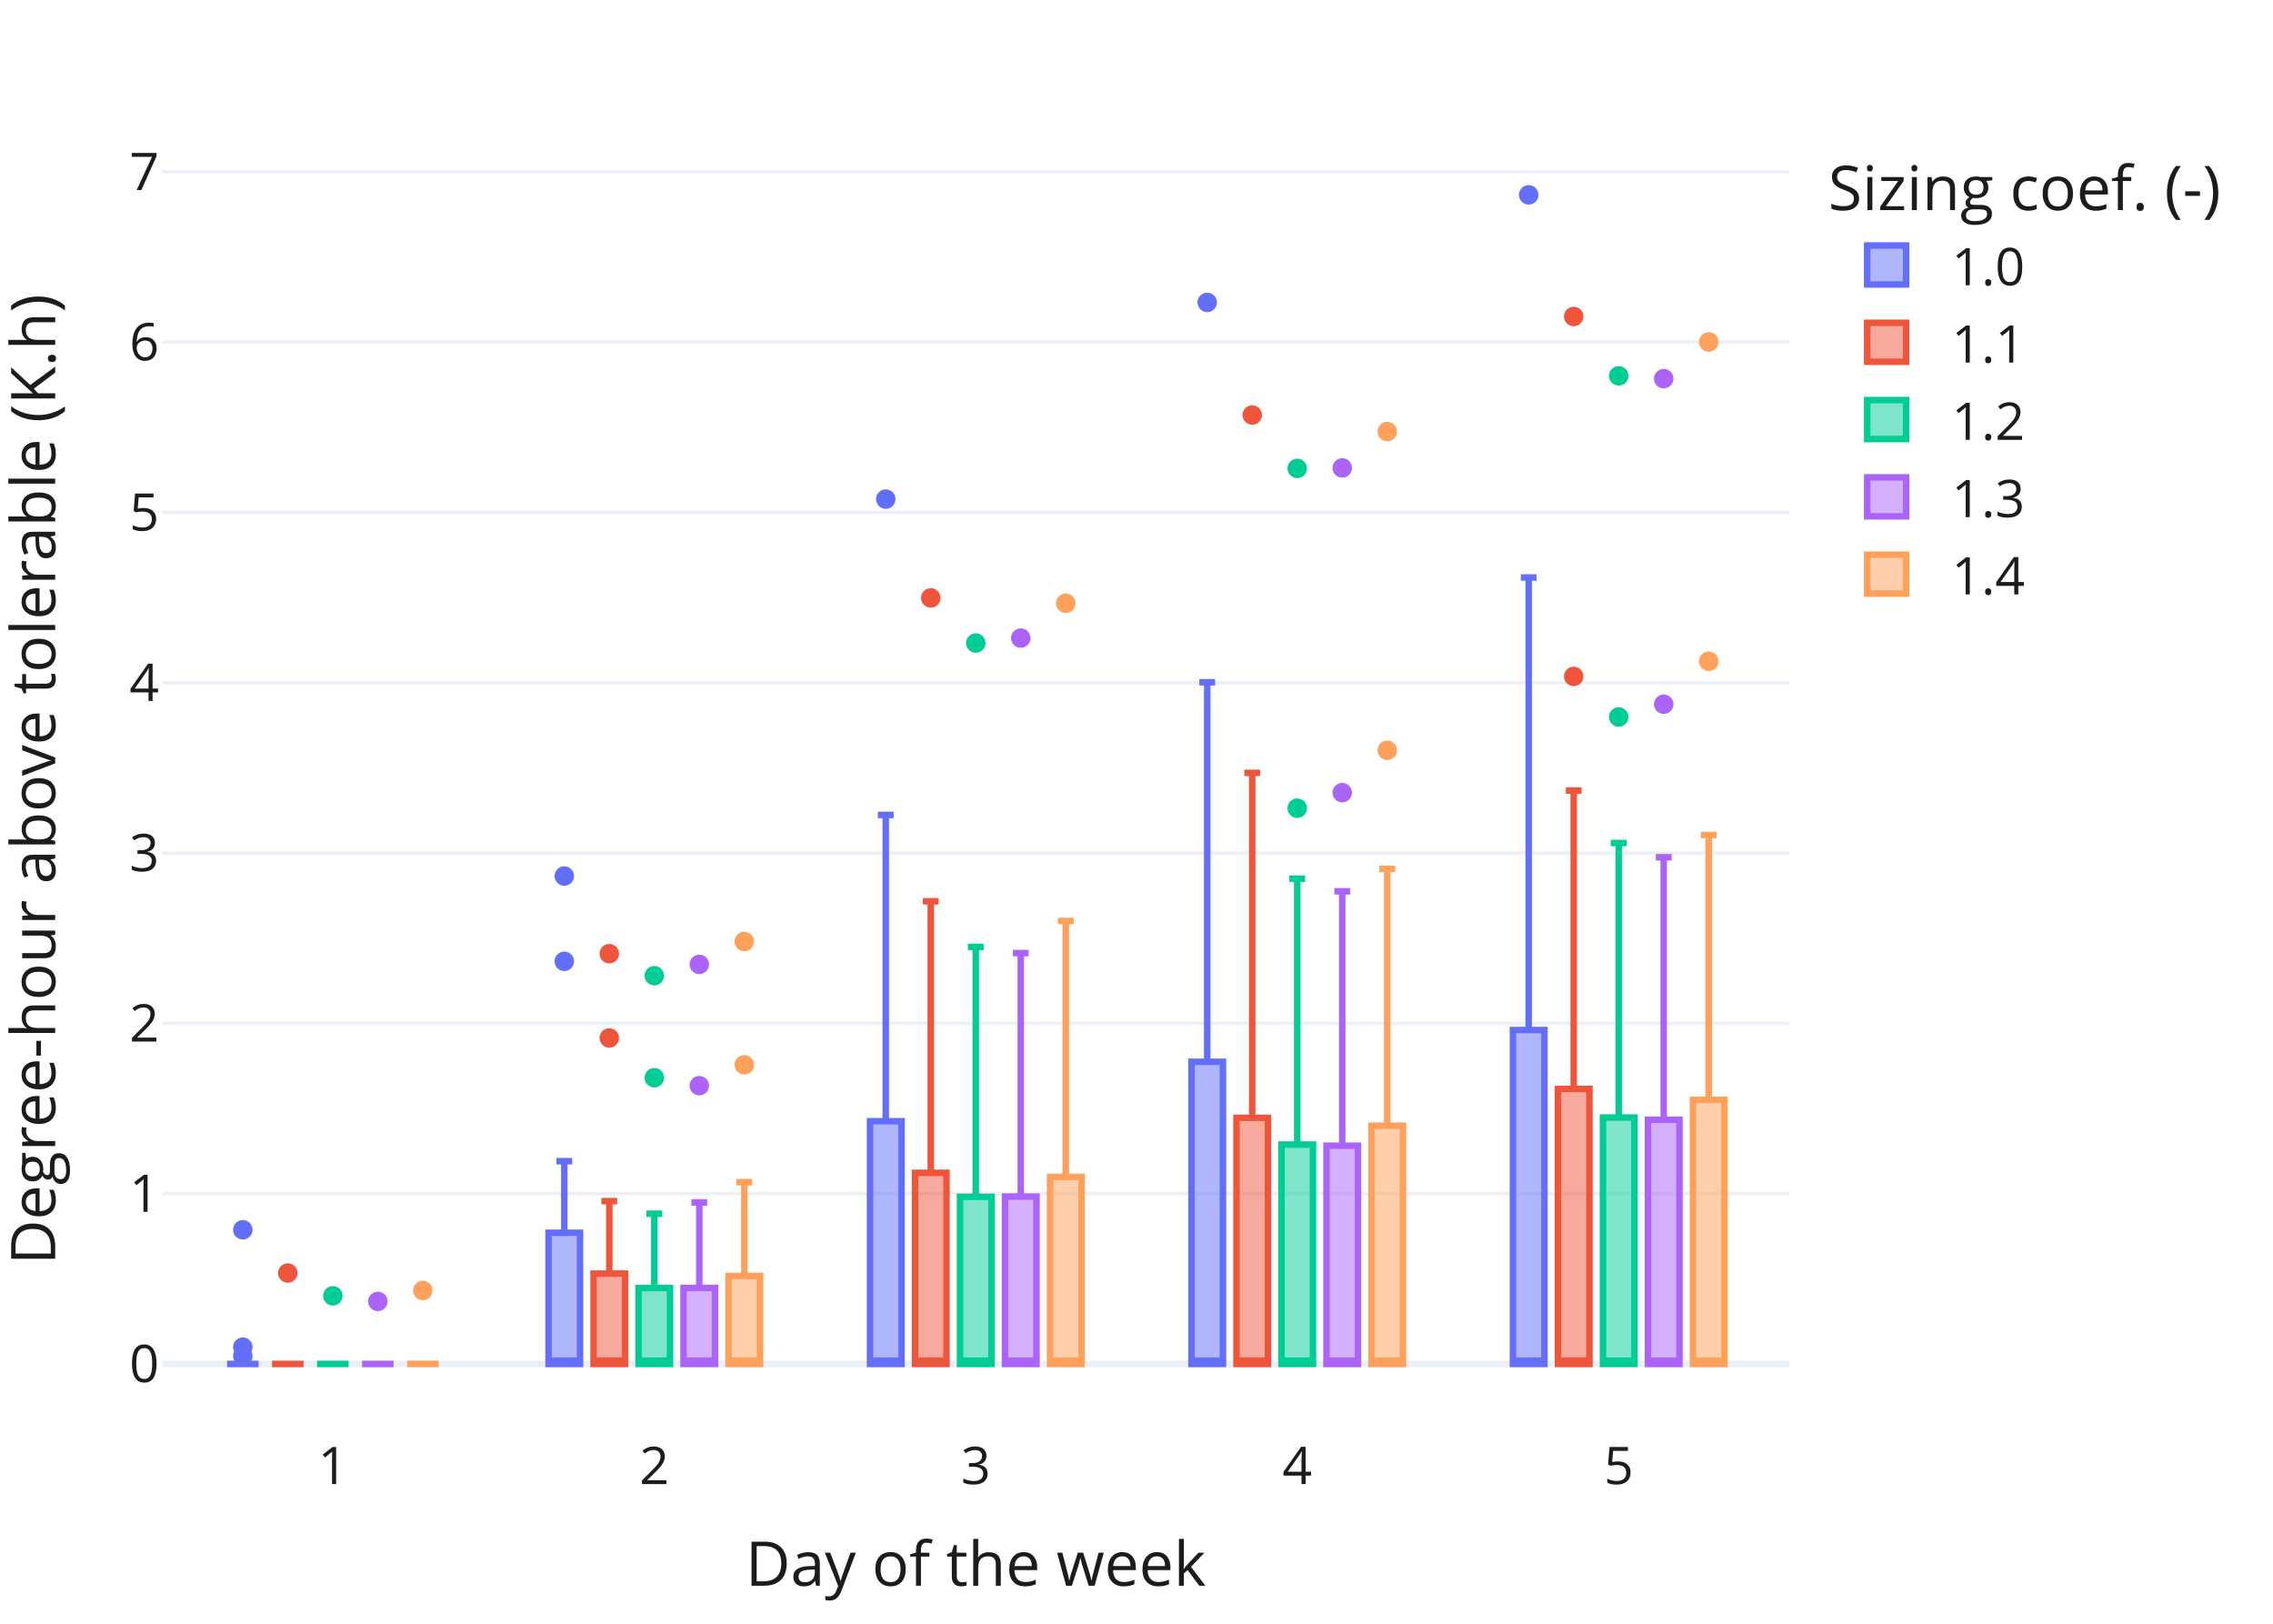
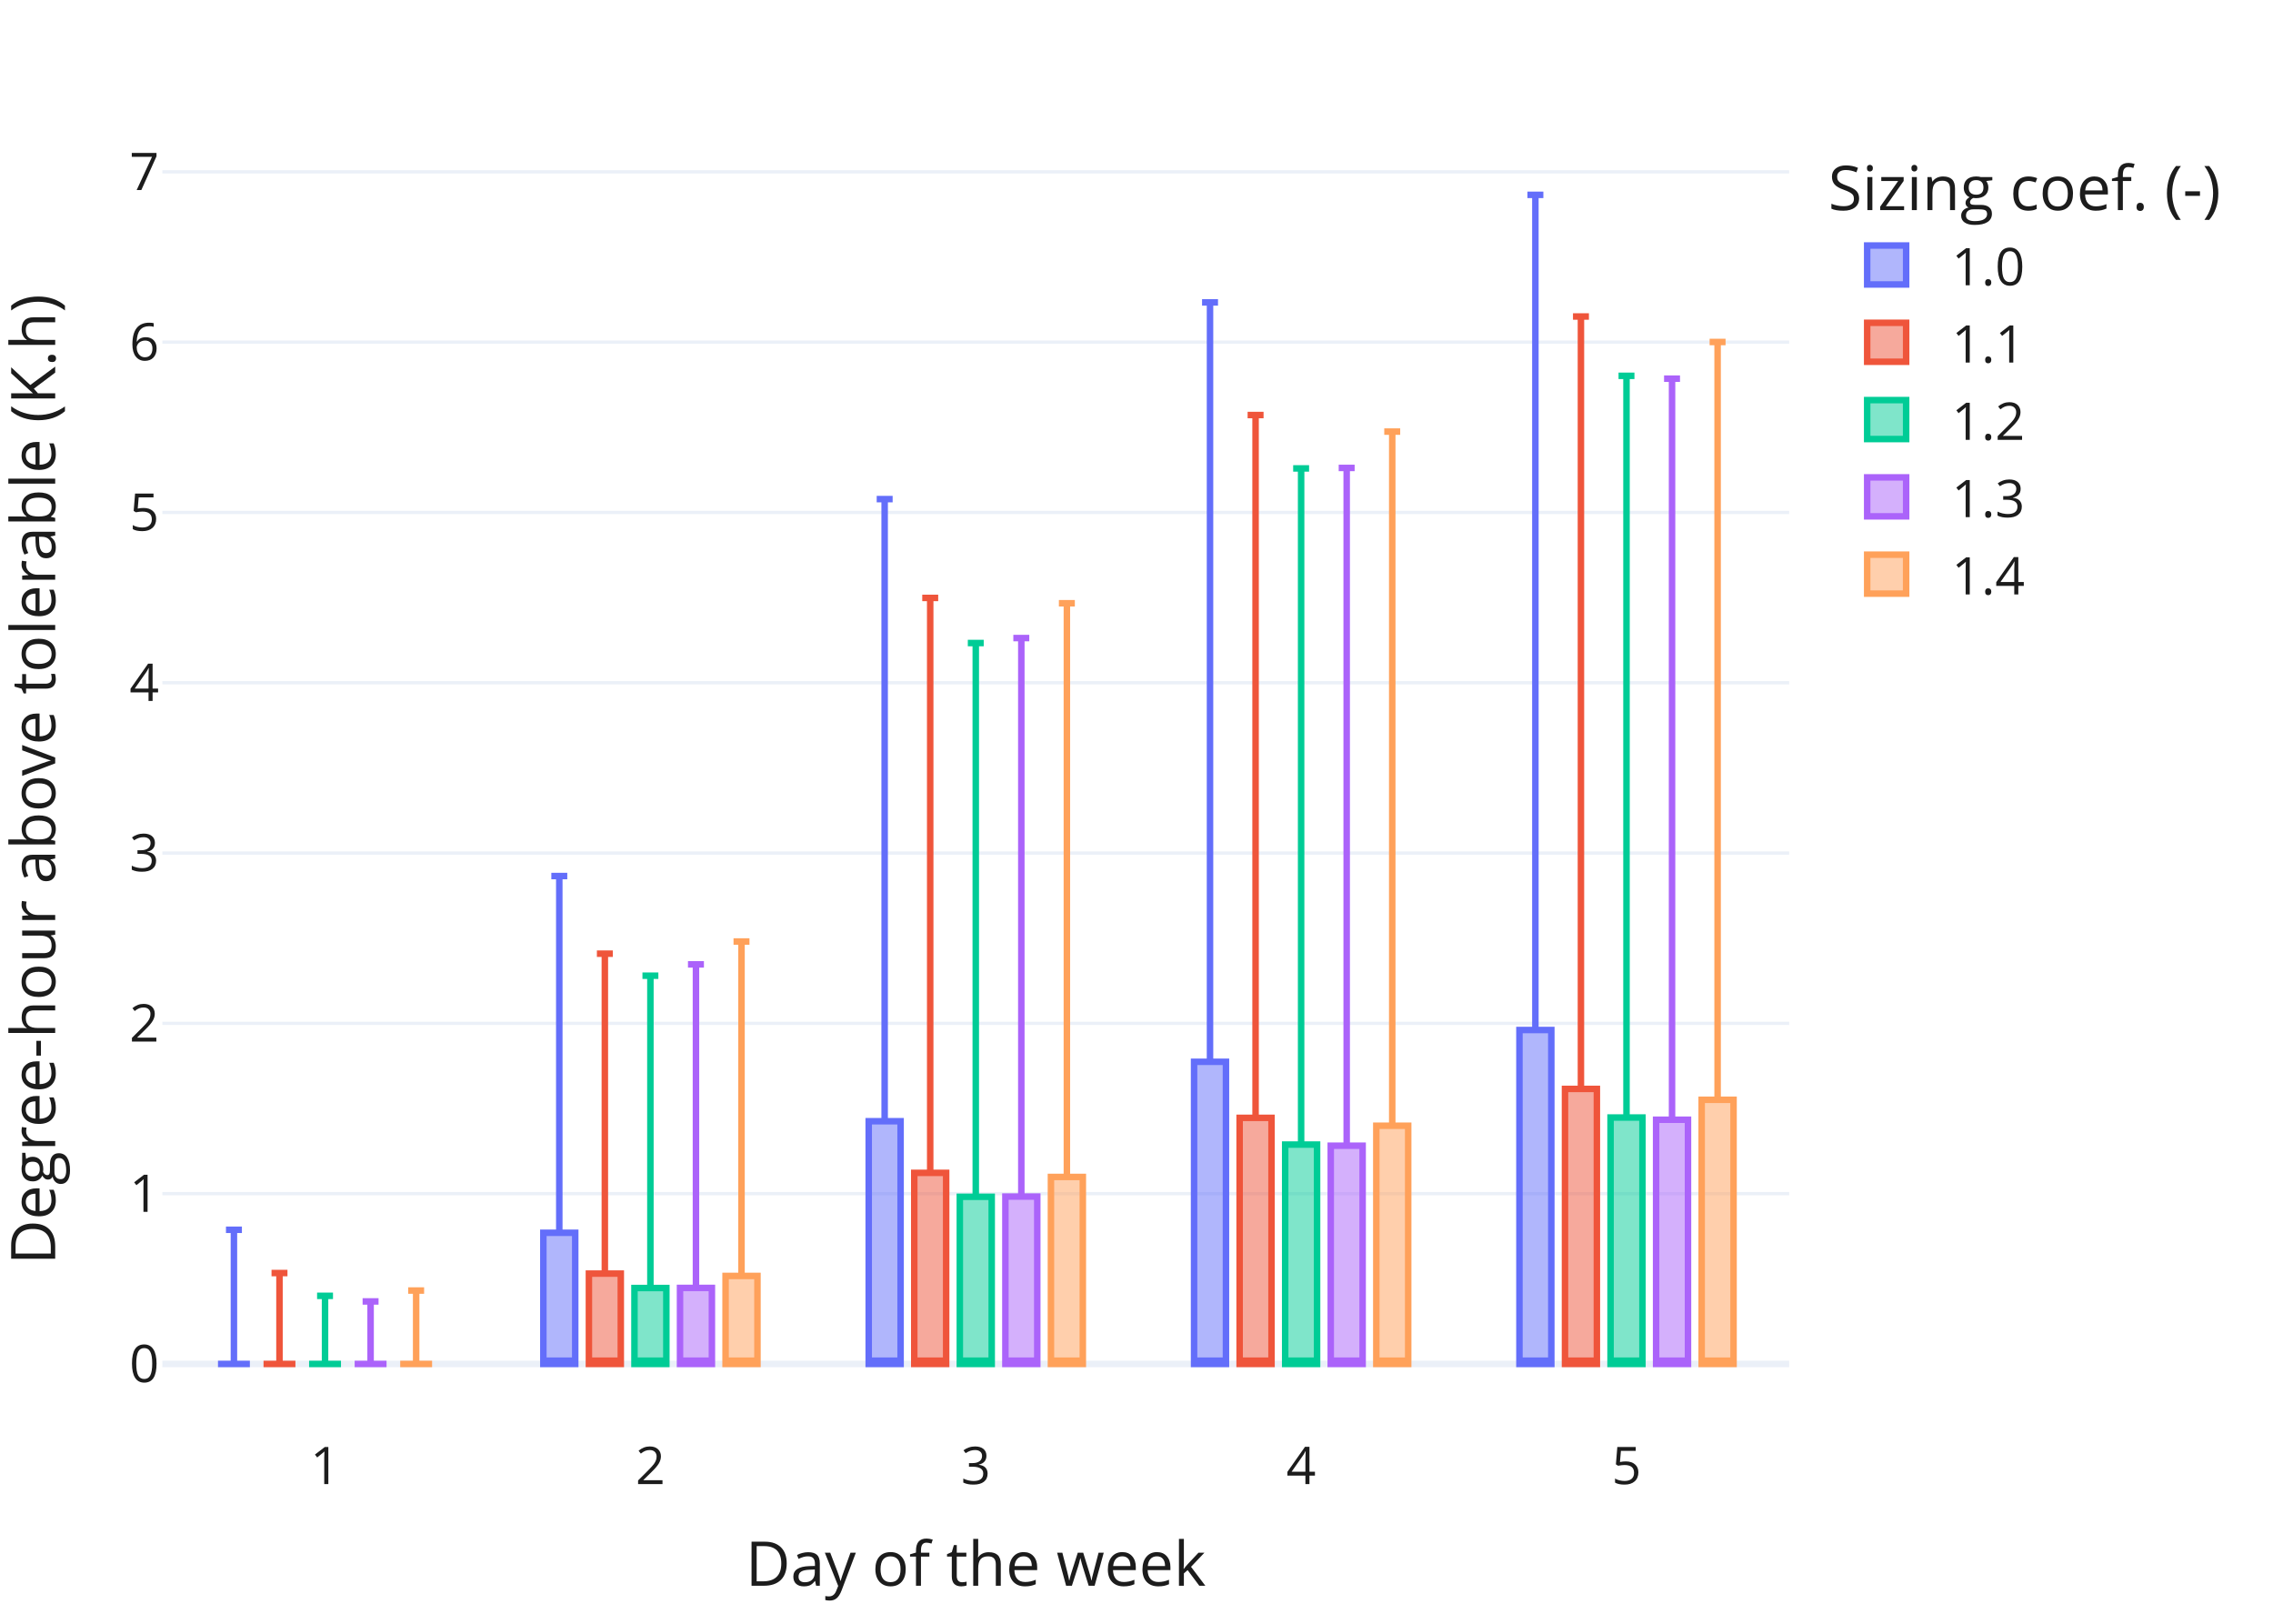
<svg xmlns="http://www.w3.org/2000/svg" class="main-svg" width="700" height="500" style="" viewBox="0 0 700 500">
  <rect x="0" y="0" width="700" height="500" style="fill: rgb(255, 255, 255); fill-opacity: 1;" />
-   <defs id="defs-225177">
+   <defs id="defs-40ac54">
    <g class="clips">
-       <clipPath id="clip225177xyplot" class="plotclip">
+       <clipPath id="clip40ac54xyplot" class="plotclip">
        <rect width="501" height="400" />
      </clipPath>
-       <clipPath class="axesclip" id="clip225177x">
+       <clipPath class="axesclip" id="clip40ac54x">
        <rect x="50" y="0" width="501" height="500" />
      </clipPath>
-       <clipPath class="axesclip" id="clip225177y">
+       <clipPath class="axesclip" id="clip40ac54y">
        <rect x="0" y="40" width="700" height="400" />
      </clipPath>
-       <clipPath class="axesclip" id="clip225177xy">
+       <clipPath class="axesclip" id="clip40ac54xy">
        <rect x="50" y="40" width="501" height="400" />
      </clipPath>
    </g>
    <g class="gradients" />
    <g class="patterns" />
  </defs>
  <g class="bglayer" />
  <g class="layer-below">
    <g class="imagelayer" />
    <g class="shapelayer" />
  </g>
  <g class="cartesianlayer">
    <g class="subplot xy">
      <g class="layer-subplot">
        <g class="shapelayer" />
        <g class="imagelayer" />
      </g>
      <g class="gridlayer">
        <g class="x" />
        <g class="y">
          <path class="ygrid crisp" transform="translate(0,367.56)" d="M50,0h501" style="stroke: rgb(235, 240, 248); stroke-opacity: 1; stroke-width: 1px;" />
          <path class="ygrid crisp" transform="translate(0,315.12)" d="M50,0h501" style="stroke: rgb(235, 240, 248); stroke-opacity: 1; stroke-width: 1px;" />
          <path class="ygrid crisp" transform="translate(0,262.68)" d="M50,0h501" style="stroke: rgb(235, 240, 248); stroke-opacity: 1; stroke-width: 1px;" />
          <path class="ygrid crisp" transform="translate(0,210.24)" d="M50,0h501" style="stroke: rgb(235, 240, 248); stroke-opacity: 1; stroke-width: 1px;" />
          <path class="ygrid crisp" transform="translate(0,157.8)" d="M50,0h501" style="stroke: rgb(235, 240, 248); stroke-opacity: 1; stroke-width: 1px;" />
          <path class="ygrid crisp" transform="translate(0,105.36)" d="M50,0h501" style="stroke: rgb(235, 240, 248); stroke-opacity: 1; stroke-width: 1px;" />
          <path class="ygrid crisp" transform="translate(0,52.92)" d="M50,0h501" style="stroke: rgb(235, 240, 248); stroke-opacity: 1; stroke-width: 1px;" />
        </g>
      </g>
      <g class="zerolinelayer">
        <path class="yzl zl crisp" transform="translate(0,420)" d="M50,0h501" style="stroke: rgb(235, 240, 248); stroke-opacity: 1; stroke-width: 2px;" />
      </g>
      <path class="xlines-below" />
      <path class="ylines-below" />
      <g class="overlines-below" />
      <g class="xaxislayer-below" />
      <g class="yaxislayer-below" />
      <g class="overaxes-below" />
-       <g class="plot" transform="translate(50,40)" clip-path="url(#clip225177xyplot)">
+       <g class="plot" transform="translate(50,40)" clip-path="url(#clip40ac54xyplot)">
        <g class="boxlayer mlayer">
          <g class="trace boxes" style="opacity: 1;">
-             <path class="box" d="M19.93,380H29.63M19.93,380H29.63V380H19.93ZM24.78,380V380M24.78,380V380M22.35,380H27.21M22.35,380H27.21" style="vector-effect: non-scaling-stroke; stroke-width: 2px; stroke: rgb(99, 110, 250); stroke-opacity: 1; fill: rgb(99, 110, 250); fill-opacity: 0.5;" />
-             <path class="box" d="M118.93,379H128.63M118.93,380H128.63V339.61H118.93ZM123.78,380V380M123.78,339.61V317.57M121.35,380H126.21M121.35,317.57H126.21" style="vector-effect: non-scaling-stroke; stroke-width: 2px; stroke: rgb(99, 110, 250); stroke-opacity: 1; fill: rgb(99, 110, 250); fill-opacity: 0.5;" />
-             <path class="box" d="M217.93,379H227.63M217.93,380H227.63V305.26H217.93ZM222.78,380V380M222.78,305.26V210.95M220.35,380H225.21M220.35,210.95H225.21" style="vector-effect: non-scaling-stroke; stroke-width: 2px; stroke: rgb(99, 110, 250); stroke-opacity: 1; fill: rgb(99, 110, 250); fill-opacity: 0.5;" />
-             <path class="box" d="M316.93,379H326.63M316.93,380H326.63V286.96H316.93ZM321.78,380V380M321.78,286.96V170.09M319.35,380H324.21M319.35,170.09H324.21" style="vector-effect: non-scaling-stroke; stroke-width: 2px; stroke: rgb(99, 110, 250); stroke-opacity: 1; fill: rgb(99, 110, 250); fill-opacity: 0.5;" />
-             <path class="box" d="M415.93,379H425.63M415.93,380H425.63V277.17H415.93ZM420.78,380V380M420.78,277.17V137.83M418.35,380H423.21M418.35,137.83H423.21" style="vector-effect: non-scaling-stroke; stroke-width: 2px; stroke: rgb(99, 110, 250); stroke-opacity: 1; fill: rgb(99, 110, 250); fill-opacity: 0.5;" />
-             <g class="points">
-               <path class="point" transform="translate(24.78,377.56)" d="M3,0A3,3 0 1,1 0,-3A3,3 0 0,1 3,0Z" style="opacity: 1; stroke-width: 0px; fill: rgb(99, 110, 250); fill-opacity: 1;" />
-               <path class="point" transform="translate(24.78,374.83)" d="M3,0A3,3 0 1,1 0,-3A3,3 0 0,1 3,0Z" style="opacity: 1; stroke-width: 0px; fill: rgb(99, 110, 250); fill-opacity: 1;" />
-               <path class="point" transform="translate(24.78,338.69)" d="M3,0A3,3 0 1,1 0,-3A3,3 0 0,1 3,0Z" style="opacity: 1; stroke-width: 0px; fill: rgb(99, 110, 250); fill-opacity: 1;" />
-             </g>
-             <g class="points">
-               <path class="point" transform="translate(123.78,256.02)" d="M3,0A3,3 0 1,1 0,-3A3,3 0 0,1 3,0Z" style="opacity: 1; stroke-width: 0px; fill: rgb(99, 110, 250); fill-opacity: 1;" />
-               <path class="point" transform="translate(123.78,229.76)" d="M3,0A3,3 0 1,1 0,-3A3,3 0 0,1 3,0Z" style="opacity: 1; stroke-width: 0px; fill: rgb(99, 110, 250); fill-opacity: 1;" />
-             </g>
-             <g class="points">
-               <path class="point" transform="translate(222.78,113.69)" d="M3,0A3,3 0 1,1 0,-3A3,3 0 0,1 3,0Z" style="opacity: 1; stroke-width: 0px; fill: rgb(99, 110, 250); fill-opacity: 1;" />
-             </g>
-             <g class="points">
-               <path class="point" transform="translate(321.78,53.12)" d="M3,0A3,3 0 1,1 0,-3A3,3 0 0,1 3,0Z" style="opacity: 1; stroke-width: 0px; fill: rgb(99, 110, 250); fill-opacity: 1;" />
-             </g>
-             <g class="points">
-               <path class="point" transform="translate(420.78,20)" d="M3,0A3,3 0 1,1 0,-3A3,3 0 0,1 3,0Z" style="opacity: 1; stroke-width: 0px; fill: rgb(99, 110, 250); fill-opacity: 1;" />
-             </g>
-           </g>
-           <g class="trace boxes" style="opacity: 1;">
-             <path class="box" d="M33.79,380H43.49M33.79,380H43.49V380H33.79ZM38.64,380V380M38.64,380V380M36.21,380H41.07M36.21,380H41.07" style="vector-effect: non-scaling-stroke; stroke-width: 2px; stroke: rgb(239, 85, 59); stroke-opacity: 1; fill: rgb(239, 85, 59); fill-opacity: 0.5;" />
-             <path class="box" d="M132.79,379H142.49M132.79,380H142.49V352.18H132.79ZM137.64,380V380M137.64,352.18V329.87M135.21,380H140.07M135.21,329.87H140.07" style="vector-effect: non-scaling-stroke; stroke-width: 2px; stroke: rgb(239, 85, 59); stroke-opacity: 1; fill: rgb(239, 85, 59); fill-opacity: 0.5;" />
-             <path class="box" d="M231.79,379H241.49M231.79,380H241.49V321.16H231.79ZM236.64,380V380M236.64,321.16V237.53M234.21,380H239.07M234.21,237.53H239.07" style="vector-effect: non-scaling-stroke; stroke-width: 2px; stroke: rgb(239, 85, 59); stroke-opacity: 1; fill: rgb(239, 85, 59); fill-opacity: 0.5;" />
-             <path class="box" d="M330.79,379H340.49M330.79,380H340.49V304.22H330.79ZM335.64,380V380M335.64,304.22V198M333.21,380H338.07M333.21,198H338.07" style="vector-effect: non-scaling-stroke; stroke-width: 2px; stroke: rgb(239, 85, 59); stroke-opacity: 1; fill: rgb(239, 85, 59); fill-opacity: 0.5;" />
-             <path class="box" d="M429.79,379H439.49M429.79,380H439.49V295.31H429.79ZM434.64,380V380M434.64,295.31V203.43M432.21,380H437.07M432.21,203.43H437.07" style="vector-effect: non-scaling-stroke; stroke-width: 2px; stroke: rgb(239, 85, 59); stroke-opacity: 1; fill: rgb(239, 85, 59); fill-opacity: 0.5;" />
-             <g class="points">
-               <path class="point" transform="translate(38.64,352.01)" d="M3,0A3,3 0 1,1 0,-3A3,3 0 0,1 3,0Z" style="opacity: 1; stroke-width: 0px; fill: rgb(239, 85, 59); fill-opacity: 1;" />
-             </g>
-             <g class="points">
-               <path class="point" transform="translate(137.64,279.62)" d="M3,0A3,3 0 1,1 0,-3A3,3 0 0,1 3,0Z" style="opacity: 1; stroke-width: 0px; fill: rgb(239, 85, 59); fill-opacity: 1;" />
-               <path class="point" transform="translate(137.64,253.67)" d="M3,0A3,3 0 1,1 0,-3A3,3 0 0,1 3,0Z" style="opacity: 1; stroke-width: 0px; fill: rgb(239, 85, 59); fill-opacity: 1;" />
-             </g>
-             <g class="points">
-               <path class="point" transform="translate(236.64,144.12)" d="M3,0A3,3 0 1,1 0,-3A3,3 0 0,1 3,0Z" style="opacity: 1; stroke-width: 0px; fill: rgb(239, 85, 59); fill-opacity: 1;" />
-             </g>
-             <g class="points">
-               <path class="point" transform="translate(335.64,87.8)" d="M3,0A3,3 0 1,1 0,-3A3,3 0 0,1 3,0Z" style="opacity: 1; stroke-width: 0px; fill: rgb(239, 85, 59); fill-opacity: 1;" />
-             </g>
-             <g class="points">
-               <path class="point" transform="translate(434.64,168.29)" d="M3,0A3,3 0 1,1 0,-3A3,3 0 0,1 3,0Z" style="opacity: 1; stroke-width: 0px; fill: rgb(239, 85, 59); fill-opacity: 1;" />
-               <path class="point" transform="translate(434.64,57.46)" d="M3,0A3,3 0 1,1 0,-3A3,3 0 0,1 3,0Z" style="opacity: 1; stroke-width: 0px; fill: rgb(239, 85, 59); fill-opacity: 1;" />
-             </g>
-           </g>
-           <g class="trace boxes" style="opacity: 1;">
-             <path class="box" d="M47.65,380H57.35M47.65,380H57.35V380H47.65ZM52.5,380V380M52.5,380V380M50.07,380H54.93M50.07,380H54.93" style="vector-effect: non-scaling-stroke; stroke-width: 2px; stroke: rgb(0, 204, 150); stroke-opacity: 1; fill: rgb(0, 204, 150); fill-opacity: 0.5;" />
-             <path class="box" d="M146.65,379H156.35M146.65,380H156.35V356.62H146.65ZM151.5,380V380M151.5,356.62V333.74M149.07,380H153.93M149.07,333.74H153.93" style="vector-effect: non-scaling-stroke; stroke-width: 2px; stroke: rgb(0, 204, 150); stroke-opacity: 1; fill: rgb(0, 204, 150); fill-opacity: 0.5;" />
-             <path class="box" d="M245.65,379H255.35M245.65,380H255.35V328.53H245.65ZM250.5,380V380M250.5,328.53V251.59M248.07,380H252.93M248.07,251.59H252.93" style="vector-effect: non-scaling-stroke; stroke-width: 2px; stroke: rgb(0, 204, 150); stroke-opacity: 1; fill: rgb(0, 204, 150); fill-opacity: 0.5;" />
-             <path class="box" d="M344.65,379H354.35M344.65,380H354.35V312.45H344.65ZM349.5,380V380M349.5,312.45V230.58M347.07,380H351.93M347.07,230.58H351.93" style="vector-effect: non-scaling-stroke; stroke-width: 2px; stroke: rgb(0, 204, 150); stroke-opacity: 1; fill: rgb(0, 204, 150); fill-opacity: 0.5;" />
-             <path class="box" d="M443.65,379H453.35M443.65,380H453.35V304.12H443.65ZM448.5,380V380M448.5,304.12V219.59M446.07,380H450.93M446.07,219.59H450.93" style="vector-effect: non-scaling-stroke; stroke-width: 2px; stroke: rgb(0, 204, 150); stroke-opacity: 1; fill: rgb(0, 204, 150); fill-opacity: 0.5;" />
-             <g class="points">
-               <path class="point" transform="translate(52.5,359.03)" d="M3,0A3,3 0 1,1 0,-3A3,3 0 0,1 3,0Z" style="opacity: 1; stroke-width: 0px; fill: rgb(0, 204, 150); fill-opacity: 1;" />
-             </g>
-             <g class="points">
-               <path class="point" transform="translate(151.5,291.87)" d="M3,0A3,3 0 1,1 0,-3A3,3 0 0,1 3,0Z" style="opacity: 1; stroke-width: 0px; fill: rgb(0, 204, 150); fill-opacity: 1;" />
-               <path class="point" transform="translate(151.5,260.45)" d="M3,0A3,3 0 1,1 0,-3A3,3 0 0,1 3,0Z" style="opacity: 1; stroke-width: 0px; fill: rgb(0, 204, 150); fill-opacity: 1;" />
-             </g>
-             <g class="points">
-               <path class="point" transform="translate(250.5,158.01)" d="M3,0A3,3 0 1,1 0,-3A3,3 0 0,1 3,0Z" style="opacity: 1; stroke-width: 0px; fill: rgb(0, 204, 150); fill-opacity: 1;" />
-             </g>
-             <g class="points">
-               <path class="point" transform="translate(349.5,208.87)" d="M3,0A3,3 0 1,1 0,-3A3,3 0 0,1 3,0Z" style="opacity: 1; stroke-width: 0px; fill: rgb(0, 204, 150); fill-opacity: 1;" />
-               <path class="point" transform="translate(349.5,104.24)" d="M3,0A3,3 0 1,1 0,-3A3,3 0 0,1 3,0Z" style="opacity: 1; stroke-width: 0px; fill: rgb(0, 204, 150); fill-opacity: 1;" />
-             </g>
-             <g class="points">
-               <path class="point" transform="translate(448.5,180.78)" d="M3,0A3,3 0 1,1 0,-3A3,3 0 0,1 3,0Z" style="opacity: 1; stroke-width: 0px; fill: rgb(0, 204, 150); fill-opacity: 1;" />
-               <path class="point" transform="translate(448.5,75.73)" d="M3,0A3,3 0 1,1 0,-3A3,3 0 0,1 3,0Z" style="opacity: 1; stroke-width: 0px; fill: rgb(0, 204, 150); fill-opacity: 1;" />
-             </g>
-           </g>
-           <g class="trace boxes" style="opacity: 1;">
-             <path class="box" d="M61.51,380H71.21M61.51,380H71.21V380H61.51ZM66.36,380V380M66.36,380V380M63.93,380H68.79M63.93,380H68.79" style="vector-effect: non-scaling-stroke; stroke-width: 2px; stroke: rgb(171, 99, 250); stroke-opacity: 1; fill: rgb(171, 99, 250); fill-opacity: 0.5;" />
-             <path class="box" d="M160.51,379H170.21M160.51,380H170.21V356.59H160.51ZM165.36,380V380M165.36,356.59V330.28M162.93,380H167.79M162.93,330.28H167.79" style="vector-effect: non-scaling-stroke; stroke-width: 2px; stroke: rgb(171, 99, 250); stroke-opacity: 1; fill: rgb(171, 99, 250); fill-opacity: 0.5;" />
-             <path class="box" d="M259.51,379H269.21M259.51,380H269.21V328.46H259.51ZM264.36,380V380M264.36,328.46V253.49M261.93,380H266.79M261.93,253.49H266.79" style="vector-effect: non-scaling-stroke; stroke-width: 2px; stroke: rgb(171, 99, 250); stroke-opacity: 1; fill: rgb(171, 99, 250); fill-opacity: 0.5;" />
-             <path class="box" d="M358.51,379H368.21M358.51,380H368.21V312.8H358.51ZM363.36,380V380M363.36,312.8V234.46M360.93,380H365.79M360.93,234.46H365.79" style="vector-effect: non-scaling-stroke; stroke-width: 2px; stroke: rgb(171, 99, 250); stroke-opacity: 1; fill: rgb(171, 99, 250); fill-opacity: 0.5;" />
-             <path class="box" d="M457.51,379H467.21M457.51,380H467.21V304.8H457.51ZM462.36,380V380M462.36,304.8V223.97M459.93,380H464.79M459.93,223.97H464.79" style="vector-effect: non-scaling-stroke; stroke-width: 2px; stroke: rgb(171, 99, 250); stroke-opacity: 1; fill: rgb(171, 99, 250); fill-opacity: 0.5;" />
-             <g class="points">
-               <path class="point" transform="translate(66.36,360.75)" d="M3,0A3,3 0 1,1 0,-3A3,3 0 0,1 3,0Z" style="opacity: 1; stroke-width: 0px; fill: rgb(171, 99, 250); fill-opacity: 1;" />
-             </g>
-             <g class="points">
-               <path class="point" transform="translate(165.36,294.31)" d="M3,0A3,3 0 1,1 0,-3A3,3 0 0,1 3,0Z" style="opacity: 1; stroke-width: 0px; fill: rgb(171, 99, 250); fill-opacity: 1;" />
-               <path class="point" transform="translate(165.36,256.96)" d="M3,0A3,3 0 1,1 0,-3A3,3 0 0,1 3,0Z" style="opacity: 1; stroke-width: 0px; fill: rgb(171, 99, 250); fill-opacity: 1;" />
-             </g>
-             <g class="points">
-               <path class="point" transform="translate(264.36,156.48)" d="M3,0A3,3 0 1,1 0,-3A3,3 0 0,1 3,0Z" style="opacity: 1; stroke-width: 0px; fill: rgb(171, 99, 250); fill-opacity: 1;" />
-             </g>
-             <g class="points">
-               <path class="point" transform="translate(363.36,204.08)" d="M3,0A3,3 0 1,1 0,-3A3,3 0 0,1 3,0Z" style="opacity: 1; stroke-width: 0px; fill: rgb(171, 99, 250); fill-opacity: 1;" />
-               <path class="point" transform="translate(363.36,104.09)" d="M3,0A3,3 0 1,1 0,-3A3,3 0 0,1 3,0Z" style="opacity: 1; stroke-width: 0px; fill: rgb(171, 99, 250); fill-opacity: 1;" />
-             </g>
-             <g class="points">
-               <path class="point" transform="translate(462.36,176.85)" d="M3,0A3,3 0 1,1 0,-3A3,3 0 0,1 3,0Z" style="opacity: 1; stroke-width: 0px; fill: rgb(171, 99, 250); fill-opacity: 1;" />
-               <path class="point" transform="translate(462.36,76.6)" d="M3,0A3,3 0 1,1 0,-3A3,3 0 0,1 3,0Z" style="opacity: 1; stroke-width: 0px; fill: rgb(171, 99, 250); fill-opacity: 1;" />
-             </g>
-           </g>
-           <g class="trace boxes" style="opacity: 1;">
-             <path class="box" d="M75.37,380H85.07M75.37,380H85.07V380H75.37ZM80.22,380V380M80.22,380V380M77.79,380H82.65M77.79,380H82.65" style="vector-effect: non-scaling-stroke; stroke-width: 2px; stroke: rgb(255, 161, 90); stroke-opacity: 1; fill: rgb(255, 161, 90); fill-opacity: 0.5;" />
-             <path class="box" d="M174.37,379H184.07M174.37,380H184.07V352.9H174.37ZM179.22,380V380M179.22,352.9V324.04M176.79,380H181.65M176.79,324.04H181.65" style="vector-effect: non-scaling-stroke; stroke-width: 2px; stroke: rgb(255, 161, 90); stroke-opacity: 1; fill: rgb(255, 161, 90); fill-opacity: 0.5;" />
-             <path class="box" d="M273.37,379H283.07M273.37,380H283.07V322.42H273.37ZM278.22,380V380M278.22,322.42V243.6M275.79,380H280.65M275.79,243.6H280.65" style="vector-effect: non-scaling-stroke; stroke-width: 2px; stroke: rgb(255, 161, 90); stroke-opacity: 1; fill: rgb(255, 161, 90); fill-opacity: 0.5;" />
-             <path class="box" d="M372.37,379H382.07M372.37,380H382.07V306.65H372.37ZM377.22,380V380M377.22,306.65V227.57M374.79,380H379.65M374.79,227.57H379.65" style="vector-effect: non-scaling-stroke; stroke-width: 2px; stroke: rgb(255, 161, 90); stroke-opacity: 1; fill: rgb(255, 161, 90); fill-opacity: 0.5;" />
-             <path class="box" d="M471.37,379H481.07M471.37,380H481.07V298.66H471.37ZM476.22,380V380M476.22,298.66V217.12M473.79,380H478.65M473.79,217.12H478.65" style="vector-effect: non-scaling-stroke; stroke-width: 2px; stroke: rgb(255, 161, 90); stroke-opacity: 1; fill: rgb(255, 161, 90); fill-opacity: 0.5;" />
-             <g class="points">
-               <path class="point" transform="translate(80.22,357.4)" d="M3,0A3,3 0 1,1 0,-3A3,3 0 0,1 3,0Z" style="opacity: 1; stroke-width: 0px; fill: rgb(255, 161, 90); fill-opacity: 1;" />
-             </g>
-             <g class="points">
-               <path class="point" transform="translate(179.22,287.89)" d="M3,0A3,3 0 1,1 0,-3A3,3 0 0,1 3,0Z" style="opacity: 1; stroke-width: 0px; fill: rgb(255, 161, 90); fill-opacity: 1;" />
-               <path class="point" transform="translate(179.22,249.92)" d="M3,0A3,3 0 1,1 0,-3A3,3 0 0,1 3,0Z" style="opacity: 1; stroke-width: 0px; fill: rgb(255, 161, 90); fill-opacity: 1;" />
-             </g>
-             <g class="points">
-               <path class="point" transform="translate(278.22,145.76)" d="M3,0A3,3 0 1,1 0,-3A3,3 0 0,1 3,0Z" style="opacity: 1; stroke-width: 0px; fill: rgb(255, 161, 90); fill-opacity: 1;" />
-             </g>
-             <g class="points">
-               <path class="point" transform="translate(377.22,191.03)" d="M3,0A3,3 0 1,1 0,-3A3,3 0 0,1 3,0Z" style="opacity: 1; stroke-width: 0px; fill: rgb(255, 161, 90); fill-opacity: 1;" />
-               <path class="point" transform="translate(377.22,92.9)" d="M3,0A3,3 0 1,1 0,-3A3,3 0 0,1 3,0Z" style="opacity: 1; stroke-width: 0px; fill: rgb(255, 161, 90); fill-opacity: 1;" />
-             </g>
-             <g class="points">
-               <path class="point" transform="translate(476.22,163.64)" d="M3,0A3,3 0 1,1 0,-3A3,3 0 0,1 3,0Z" style="opacity: 1; stroke-width: 0px; fill: rgb(255, 161, 90); fill-opacity: 1;" />
-               <path class="point" transform="translate(476.22,65.31)" d="M3,0A3,3 0 1,1 0,-3A3,3 0 0,1 3,0Z" style="opacity: 1; stroke-width: 0px; fill: rgb(255, 161, 90); fill-opacity: 1;" />
-             </g>
+             <path class="box" d="M17.13,380H26.95M17.13,380H26.95V380H17.13ZM22.04,380V380M22.04,380V338.69M19.59,380H24.5M19.59,338.69H24.5" style="vector-effect: non-scaling-stroke; stroke-width: 2px; stroke: rgb(99, 110, 250); stroke-opacity: 1; fill: rgb(99, 110, 250); fill-opacity: 0.5;" />
+             <path class="box" d="M117.33,379H127.15M117.33,380H127.15V339.61H117.33ZM122.24,380V380M122.24,339.61V229.76M119.79,380H124.7M119.79,229.76H124.7" style="vector-effect: non-scaling-stroke; stroke-width: 2px; stroke: rgb(99, 110, 250); stroke-opacity: 1; fill: rgb(99, 110, 250); fill-opacity: 0.5;" />
+             <path class="box" d="M217.53,379H227.35M217.53,380H227.35V305.26H217.53ZM222.44,380V380M222.44,305.26V113.69M219.99,380H224.9M219.99,113.69H224.9" style="vector-effect: non-scaling-stroke; stroke-width: 2px; stroke: rgb(99, 110, 250); stroke-opacity: 1; fill: rgb(99, 110, 250); fill-opacity: 0.5;" />
+             <path class="box" d="M317.73,379H327.55M317.73,380H327.55V286.96H317.73ZM322.64,380V380M322.64,286.96V53.12M320.19,380H325.1M320.19,53.12H325.1" style="vector-effect: non-scaling-stroke; stroke-width: 2px; stroke: rgb(99, 110, 250); stroke-opacity: 1; fill: rgb(99, 110, 250); fill-opacity: 0.5;" />
+             <path class="box" d="M417.93,379H427.75M417.93,380H427.75V277.17H417.93ZM422.84,380V380M422.84,277.17V20M420.39,380H425.3M420.39,20H425.3" style="vector-effect: non-scaling-stroke; stroke-width: 2px; stroke: rgb(99, 110, 250); stroke-opacity: 1; fill: rgb(99, 110, 250); fill-opacity: 0.5;" />
+           </g>
+           <g class="trace boxes" style="opacity: 1;">
+             <path class="box" d="M31.16,380H40.98M31.16,380H40.98V380H31.16ZM36.07,380V380M36.07,380V352.01M33.62,380H38.53M33.62,352.01H38.53" style="vector-effect: non-scaling-stroke; stroke-width: 2px; stroke: rgb(239, 85, 59); stroke-opacity: 1; fill: rgb(239, 85, 59); fill-opacity: 0.5;" />
+             <path class="box" d="M131.36,379H141.18M131.36,380H141.18V352.18H131.36ZM136.27,380V380M136.27,352.18V253.67M133.82,380H138.73M133.82,253.67H138.73" style="vector-effect: non-scaling-stroke; stroke-width: 2px; stroke: rgb(239, 85, 59); stroke-opacity: 1; fill: rgb(239, 85, 59); fill-opacity: 0.5;" />
+             <path class="box" d="M231.56,379H241.38M231.56,380H241.38V321.16H231.56ZM236.47,380V380M236.47,321.16V144.12M234.02,380H238.93M234.02,144.12H238.93" style="vector-effect: non-scaling-stroke; stroke-width: 2px; stroke: rgb(239, 85, 59); stroke-opacity: 1; fill: rgb(239, 85, 59); fill-opacity: 0.5;" />
+             <path class="box" d="M331.76,379H341.58M331.76,380H341.58V304.22H331.76ZM336.67,380V380M336.67,304.22V87.8M334.22,380H339.13M334.22,87.8H339.13" style="vector-effect: non-scaling-stroke; stroke-width: 2px; stroke: rgb(239, 85, 59); stroke-opacity: 1; fill: rgb(239, 85, 59); fill-opacity: 0.5;" />
+             <path class="box" d="M431.96,379H441.78M431.96,380H441.78V295.31H431.96ZM436.87,380V380M436.87,295.31V57.46M434.42,380H439.33M434.42,57.46H439.33" style="vector-effect: non-scaling-stroke; stroke-width: 2px; stroke: rgb(239, 85, 59); stroke-opacity: 1; fill: rgb(239, 85, 59); fill-opacity: 0.5;" />
+           </g>
+           <g class="trace boxes" style="opacity: 1;">
+             <path class="box" d="M45.19,380H55.01M45.19,380H55.01V380H45.19ZM50.1,380V380M50.1,380V359.03M47.65,380H52.55M47.65,359.03H52.55" style="vector-effect: non-scaling-stroke; stroke-width: 2px; stroke: rgb(0, 204, 150); stroke-opacity: 1; fill: rgb(0, 204, 150); fill-opacity: 0.5;" />
+             <path class="box" d="M145.39,379H155.21M145.39,380H155.21V356.62H145.39ZM150.3,380V380M150.3,356.62V260.45M147.85,380H152.75M147.85,260.45H152.75" style="vector-effect: non-scaling-stroke; stroke-width: 2px; stroke: rgb(0, 204, 150); stroke-opacity: 1; fill: rgb(0, 204, 150); fill-opacity: 0.5;" />
+             <path class="box" d="M245.59,379H255.41M245.59,380H255.41V328.53H245.59ZM250.5,380V380M250.5,328.53V158.01M248.05,380H252.95M248.05,158.01H252.95" style="vector-effect: non-scaling-stroke; stroke-width: 2px; stroke: rgb(0, 204, 150); stroke-opacity: 1; fill: rgb(0, 204, 150); fill-opacity: 0.5;" />
+             <path class="box" d="M345.79,379H355.61M345.79,380H355.61V312.45H345.79ZM350.7,380V380M350.7,312.45V104.24M348.25,380H353.15M348.25,104.24H353.15" style="vector-effect: non-scaling-stroke; stroke-width: 2px; stroke: rgb(0, 204, 150); stroke-opacity: 1; fill: rgb(0, 204, 150); fill-opacity: 0.5;" />
+             <path class="box" d="M445.99,379H455.81M445.99,380H455.81V304.12H445.99ZM450.9,380V380M450.9,304.12V75.73M448.45,380H453.35M448.45,75.73H453.35" style="vector-effect: non-scaling-stroke; stroke-width: 2px; stroke: rgb(0, 204, 150); stroke-opacity: 1; fill: rgb(0, 204, 150); fill-opacity: 0.5;" />
+           </g>
+           <g class="trace boxes" style="opacity: 1;">
+             <path class="box" d="M59.22,380H69.04M59.22,380H69.04V380H59.22ZM64.13,380V380M64.13,380V360.75M61.67,380H66.58M61.67,360.75H66.58" style="vector-effect: non-scaling-stroke; stroke-width: 2px; stroke: rgb(171, 99, 250); stroke-opacity: 1; fill: rgb(171, 99, 250); fill-opacity: 0.5;" />
+             <path class="box" d="M159.42,379H169.24M159.42,380H169.24V356.59H159.42ZM164.33,380V380M164.33,356.59V256.96M161.87,380H166.78M161.87,256.96H166.78" style="vector-effect: non-scaling-stroke; stroke-width: 2px; stroke: rgb(171, 99, 250); stroke-opacity: 1; fill: rgb(171, 99, 250); fill-opacity: 0.5;" />
+             <path class="box" d="M259.62,379H269.44M259.62,380H269.44V328.46H259.62ZM264.53,380V380M264.53,328.46V156.48M262.07,380H266.98M262.07,156.48H266.98" style="vector-effect: non-scaling-stroke; stroke-width: 2px; stroke: rgb(171, 99, 250); stroke-opacity: 1; fill: rgb(171, 99, 250); fill-opacity: 0.5;" />
+             <path class="box" d="M359.82,379H369.64M359.82,380H369.64V312.8H359.82ZM364.73,380V380M364.73,312.8V104.09M362.27,380H367.18M362.27,104.09H367.18" style="vector-effect: non-scaling-stroke; stroke-width: 2px; stroke: rgb(171, 99, 250); stroke-opacity: 1; fill: rgb(171, 99, 250); fill-opacity: 0.5;" />
+             <path class="box" d="M460.02,379H469.84M460.02,380H469.84V304.8H460.02ZM464.93,380V380M464.93,304.8V76.6M462.47,380H467.38M462.47,76.6H467.38" style="vector-effect: non-scaling-stroke; stroke-width: 2px; stroke: rgb(171, 99, 250); stroke-opacity: 1; fill: rgb(171, 99, 250); fill-opacity: 0.5;" />
+           </g>
+           <g class="trace boxes" style="opacity: 1;">
+             <path class="box" d="M73.25,380H83.07M73.25,380H83.07V380H73.25ZM78.16,380V380M78.16,380V357.4M75.7,380H80.61M75.7,357.4H80.61" style="vector-effect: non-scaling-stroke; stroke-width: 2px; stroke: rgb(255, 161, 90); stroke-opacity: 1; fill: rgb(255, 161, 90); fill-opacity: 0.5;" />
+             <path class="box" d="M173.45,379H183.27M173.45,380H183.27V352.9H173.45ZM178.36,380V380M178.36,352.9V249.92M175.9,380H180.81M175.9,249.92H180.81" style="vector-effect: non-scaling-stroke; stroke-width: 2px; stroke: rgb(255, 161, 90); stroke-opacity: 1; fill: rgb(255, 161, 90); fill-opacity: 0.5;" />
+             <path class="box" d="M273.65,379H283.47M273.65,380H283.47V322.42H273.65ZM278.56,380V380M278.56,322.42V145.76M276.1,380H281.01M276.1,145.76H281.01" style="vector-effect: non-scaling-stroke; stroke-width: 2px; stroke: rgb(255, 161, 90); stroke-opacity: 1; fill: rgb(255, 161, 90); fill-opacity: 0.5;" />
+             <path class="box" d="M373.85,379H383.67M373.85,380H383.67V306.65H373.85ZM378.76,380V380M378.76,306.65V92.9M376.3,380H381.21M376.3,92.9H381.21" style="vector-effect: non-scaling-stroke; stroke-width: 2px; stroke: rgb(255, 161, 90); stroke-opacity: 1; fill: rgb(255, 161, 90); fill-opacity: 0.5;" />
+             <path class="box" d="M474.05,379H483.87M474.05,380H483.87V298.66H474.05ZM478.96,380V380M478.96,298.66V65.31M476.5,380H481.41M476.5,65.31H481.41" style="vector-effect: non-scaling-stroke; stroke-width: 2px; stroke: rgb(255, 161, 90); stroke-opacity: 1; fill: rgb(255, 161, 90); fill-opacity: 0.5;" />
          </g>
        </g>
      </g>
      <g class="overplot" />
      <path class="xlines-above crisp" d="M0,0" style="fill: none;" />
      <path class="ylines-above crisp" d="M0,0" style="fill: none;" />
      <g class="overlines-above" />
      <g class="xaxislayer-above">
        <g class="xtick">
-           <text text-anchor="middle" x="0" y="457" transform="translate(102.5,0)" style="font-family: 'Open Sans', verdana, arial, sans-serif; font-size: 16px; fill: rgb(28, 28, 28); fill-opacity: 1; white-space: pre; opacity: 1;">1</text>
-         </g>
-         <g class="xtick">
-           <text text-anchor="middle" x="0" y="457" style="font-family: 'Open Sans', verdana, arial, sans-serif; font-size: 16px; fill: rgb(28, 28, 28); fill-opacity: 1; white-space: pre; opacity: 1;" transform="translate(201.5,0)">2</text>
+           <text text-anchor="middle" x="0" y="457" transform="translate(100.1,0)" style="font-family: 'Open Sans', verdana, arial, sans-serif; font-size: 16px; fill: rgb(28, 28, 28); fill-opacity: 1; white-space: pre; opacity: 1;">1</text>
+         </g>
+         <g class="xtick">
+           <text text-anchor="middle" x="0" y="457" style="font-family: 'Open Sans', verdana, arial, sans-serif; font-size: 16px; fill: rgb(28, 28, 28); fill-opacity: 1; white-space: pre; opacity: 1;" transform="translate(200.3,0)">2</text>
        </g>
        <g class="xtick">
          <text text-anchor="middle" x="0" y="457" style="font-family: 'Open Sans', verdana, arial, sans-serif; font-size: 16px; fill: rgb(28, 28, 28); fill-opacity: 1; white-space: pre; opacity: 1;" transform="translate(300.5,0)">3</text>
        </g>
        <g class="xtick">
-           <text text-anchor="middle" x="0" y="457" style="font-family: 'Open Sans', verdana, arial, sans-serif; font-size: 16px; fill: rgb(28, 28, 28); fill-opacity: 1; white-space: pre; opacity: 1;" transform="translate(399.5,0)">4</text>
-         </g>
-         <g class="xtick">
-           <text text-anchor="middle" x="0" y="457" style="font-family: 'Open Sans', verdana, arial, sans-serif; font-size: 16px; fill: rgb(28, 28, 28); fill-opacity: 1; white-space: pre; opacity: 1;" transform="translate(498.5,0)">5</text>
+           <text text-anchor="middle" x="0" y="457" style="font-family: 'Open Sans', verdana, arial, sans-serif; font-size: 16px; fill: rgb(28, 28, 28); fill-opacity: 1; white-space: pre; opacity: 1;" transform="translate(400.7,0)">4</text>
+         </g>
+         <g class="xtick">
+           <text text-anchor="middle" x="0" y="457" style="font-family: 'Open Sans', verdana, arial, sans-serif; font-size: 16px; fill: rgb(28, 28, 28); fill-opacity: 1; white-space: pre; opacity: 1;" transform="translate(500.9,0)">5</text>
        </g>
      </g>
      <g class="yaxislayer-above">
        <g class="ytick">
          <text text-anchor="end" x="49" y="5.6" transform="translate(0,420)" style="font-family: 'Open Sans', verdana, arial, sans-serif; font-size: 16px; fill: rgb(28, 28, 28); fill-opacity: 1; white-space: pre; opacity: 1;">0</text>
        </g>
        <g class="ytick">
          <text text-anchor="end" x="49" y="5.6" style="font-family: 'Open Sans', verdana, arial, sans-serif; font-size: 16px; fill: rgb(28, 28, 28); fill-opacity: 1; white-space: pre; opacity: 1;" transform="translate(0,367.56)">1</text>
        </g>
        <g class="ytick">
          <text text-anchor="end" x="49" y="5.6" style="font-family: 'Open Sans', verdana, arial, sans-serif; font-size: 16px; fill: rgb(28, 28, 28); fill-opacity: 1; white-space: pre; opacity: 1;" transform="translate(0,315.12)">2</text>
        </g>
        <g class="ytick">
          <text text-anchor="end" x="49" y="5.6" style="font-family: 'Open Sans', verdana, arial, sans-serif; font-size: 16px; fill: rgb(28, 28, 28); fill-opacity: 1; white-space: pre; opacity: 1;" transform="translate(0,262.68)">3</text>
        </g>
        <g class="ytick">
          <text text-anchor="end" x="49" y="5.6" style="font-family: 'Open Sans', verdana, arial, sans-serif; font-size: 16px; fill: rgb(28, 28, 28); fill-opacity: 1; white-space: pre; opacity: 1;" transform="translate(0,210.24)">4</text>
        </g>
        <g class="ytick">
          <text text-anchor="end" x="49" y="5.6" style="font-family: 'Open Sans', verdana, arial, sans-serif; font-size: 16px; fill: rgb(28, 28, 28); fill-opacity: 1; white-space: pre; opacity: 1;" transform="translate(0,157.8)">5</text>
        </g>
        <g class="ytick">
          <text text-anchor="end" x="49" y="5.6" style="font-family: 'Open Sans', verdana, arial, sans-serif; font-size: 16px; fill: rgb(28, 28, 28); fill-opacity: 1; white-space: pre; opacity: 1;" transform="translate(0,105.36)">6</text>
        </g>
        <g class="ytick">
          <text text-anchor="end" x="49" y="5.6" style="font-family: 'Open Sans', verdana, arial, sans-serif; font-size: 16px; fill: rgb(28, 28, 28); fill-opacity: 1; white-space: pre; opacity: 1;" transform="translate(0,52.92)">7</text>
        </g>
      </g>
      <g class="overaxes-above" />
    </g>
  </g>
  <g class="polarlayer" />
+   <g class="smithlayer" />
  <g class="ternarylayer" />
  <g class="geolayer" />
  <g class="funnelarealayer" />
  <g class="pielayer" />
  <g class="iciclelayer" />
  <g class="treemaplayer" />
  <g class="sunburstlayer" />
  <g class="glimages" />
-   <defs id="topdefs-225177">
+   <defs id="topdefs-40ac54">
    <g class="clips" />
-     <clipPath id="legend225177">
+     <clipPath id="legend40ac54">
      <rect width="127" height="154" x="0" y="0" />
    </clipPath>
  </defs>
  <g class="layer-above">
    <g class="imagelayer" />
    <g class="shapelayer" />
  </g>
  <g class="infolayer">
    <g class="legend" pointer-events="all" transform="translate(561.02,40)">
      <rect class="bg" shape-rendering="crispEdges" style="stroke: rgb(68, 68, 68); stroke-opacity: 1; fill: rgb(255, 255, 255); fill-opacity: 1; stroke-width: 0px;" width="127" height="154" x="0" y="0" />
-       <g class="scrollbox" transform="" clip-path="url(#legend225177)">
+       <g class="scrollbox" transform="" clip-path="url(#legend40ac54)">
        <text class="legendtitletext" text-anchor="start" x="2" y="24.7" style="font-family: 'Open Sans', verdana, arial, sans-serif; font-size: 19px; fill: rgb(28, 28, 28); fill-opacity: 1; white-space: pre;">Sizing coef. (-)</text>
        <g class="groups" transform="">
          <g class="traces" transform="translate(0,41.6)" style="opacity: 1;">
            <text class="legendtext" text-anchor="start" x="40" y="6.24" style="font-family: 'Open Sans', verdana, arial, sans-serif; font-size: 16px; fill: rgb(28, 28, 28); fill-opacity: 1; white-space: pre;">1.0</text>
            <g class="layers" style="opacity: 1;">
              <g class="legendfill" />
              <g class="legendlines" />
              <g class="legendsymbols">
                <g class="legendpoints">
                  <path class="legendbox" d="M6,6H-6V-6H6Z" transform="translate(20,0)" style="stroke-width: 2px; fill: rgb(99, 110, 250); fill-opacity: 0.5; stroke: rgb(99, 110, 250); stroke-opacity: 1;" />
                </g>
              </g>
            </g>
            <rect class="legendtoggle" x="0" y="-11.9" width="62.344" height="23.8" style="fill: rgb(0, 0, 0); fill-opacity: 0;" />
          </g>
        </g>
        <g class="groups" transform="">
          <g class="traces" transform="translate(0,65.4)" style="opacity: 1;">
            <text class="legendtext" text-anchor="start" x="40" y="6.24" style="font-family: 'Open Sans', verdana, arial, sans-serif; font-size: 16px; fill: rgb(28, 28, 28); fill-opacity: 1; white-space: pre;">1.1</text>
            <g class="layers" style="opacity: 1;">
              <g class="legendfill" />
              <g class="legendlines" />
              <g class="legendsymbols">
                <g class="legendpoints">
                  <path class="legendbox" d="M6,6H-6V-6H6Z" transform="translate(20,0)" style="stroke-width: 2px; fill: rgb(239, 85, 59); fill-opacity: 0.5; stroke: rgb(239, 85, 59); stroke-opacity: 1;" />
                </g>
              </g>
            </g>
            <rect class="legendtoggle" x="0" y="-11.9" width="62.344" height="23.8" style="fill: rgb(0, 0, 0); fill-opacity: 0;" />
          </g>
        </g>
        <g class="groups" transform="">
          <g class="traces" transform="translate(0,89.2)" style="opacity: 1;">
            <text class="legendtext" text-anchor="start" x="40" y="6.24" style="font-family: 'Open Sans', verdana, arial, sans-serif; font-size: 16px; fill: rgb(28, 28, 28); fill-opacity: 1; white-space: pre;">1.2</text>
            <g class="layers" style="opacity: 1;">
              <g class="legendfill" />
              <g class="legendlines" />
              <g class="legendsymbols">
                <g class="legendpoints">
                  <path class="legendbox" d="M6,6H-6V-6H6Z" transform="translate(20,0)" style="stroke-width: 2px; fill: rgb(0, 204, 150); fill-opacity: 0.5; stroke: rgb(0, 204, 150); stroke-opacity: 1;" />
                </g>
              </g>
            </g>
            <rect class="legendtoggle" x="0" y="-11.9" width="62.344" height="23.8" style="fill: rgb(0, 0, 0); fill-opacity: 0;" />
          </g>
        </g>
        <g class="groups" transform="">
          <g class="traces" transform="translate(0,113)" style="opacity: 1;">
            <text class="legendtext" text-anchor="start" x="40" y="6.24" style="font-family: 'Open Sans', verdana, arial, sans-serif; font-size: 16px; fill: rgb(28, 28, 28); fill-opacity: 1; white-space: pre;">1.3</text>
            <g class="layers" style="opacity: 1;">
              <g class="legendfill" />
              <g class="legendlines" />
              <g class="legendsymbols">
                <g class="legendpoints">
                  <path class="legendbox" d="M6,6H-6V-6H6Z" transform="translate(20,0)" style="stroke-width: 2px; fill: rgb(171, 99, 250); fill-opacity: 0.5; stroke: rgb(171, 99, 250); stroke-opacity: 1;" />
                </g>
              </g>
            </g>
            <rect class="legendtoggle" x="0" y="-11.9" width="62.344" height="23.8" style="fill: rgb(0, 0, 0); fill-opacity: 0;" />
          </g>
        </g>
        <g class="groups" transform="">
          <g class="traces" transform="translate(0,136.8)" style="opacity: 1;">
            <text class="legendtext" text-anchor="start" x="40" y="6.24" style="font-family: 'Open Sans', verdana, arial, sans-serif; font-size: 16px; fill: rgb(28, 28, 28); fill-opacity: 1; white-space: pre;">1.4</text>
            <g class="layers" style="opacity: 1;">
              <g class="legendfill" />
              <g class="legendlines" />
              <g class="legendsymbols">
                <g class="legendpoints">
                  <path class="legendbox" d="M6,6H-6V-6H6Z" transform="translate(20,0)" style="stroke-width: 2px; fill: rgb(255, 161, 90); fill-opacity: 0.5; stroke: rgb(255, 161, 90); stroke-opacity: 1;" />
                </g>
              </g>
            </g>
            <rect class="legendtoggle" x="0" y="-11.9" width="62.344" height="23.8" style="fill: rgb(0, 0, 0); fill-opacity: 0;" />
          </g>
        </g>
      </g>
      <rect class="scrollbar" rx="20" ry="3" width="0" height="0" style="fill: rgb(128, 139, 164); fill-opacity: 1;" x="0" y="0" />
    </g>
    <g class="g-gtitle" />
    <g class="g-xtitle">
      <text class="xtitle" x="300.5" y="488.3" text-anchor="middle" style="font-family: 'Open Sans', verdana, arial, sans-serif; font-size: 19px; fill: rgb(28, 28, 28); opacity: 1; font-weight: normal; white-space: pre;">Day of the week</text>
    </g>
    <g class="g-ytitle" transform="translate(5.206055,0)">
      <text class="ytitle" transform="rotate(-90,11.79375,240)" x="11.794" y="240" text-anchor="middle" style="font-family: 'Open Sans', verdana, arial, sans-serif; font-size: 19px; fill: rgb(28, 28, 28); opacity: 1; font-weight: normal; white-space: pre;">Degree-hour above tolerable (K.h)</text>
    </g>
  </g>
</svg>
